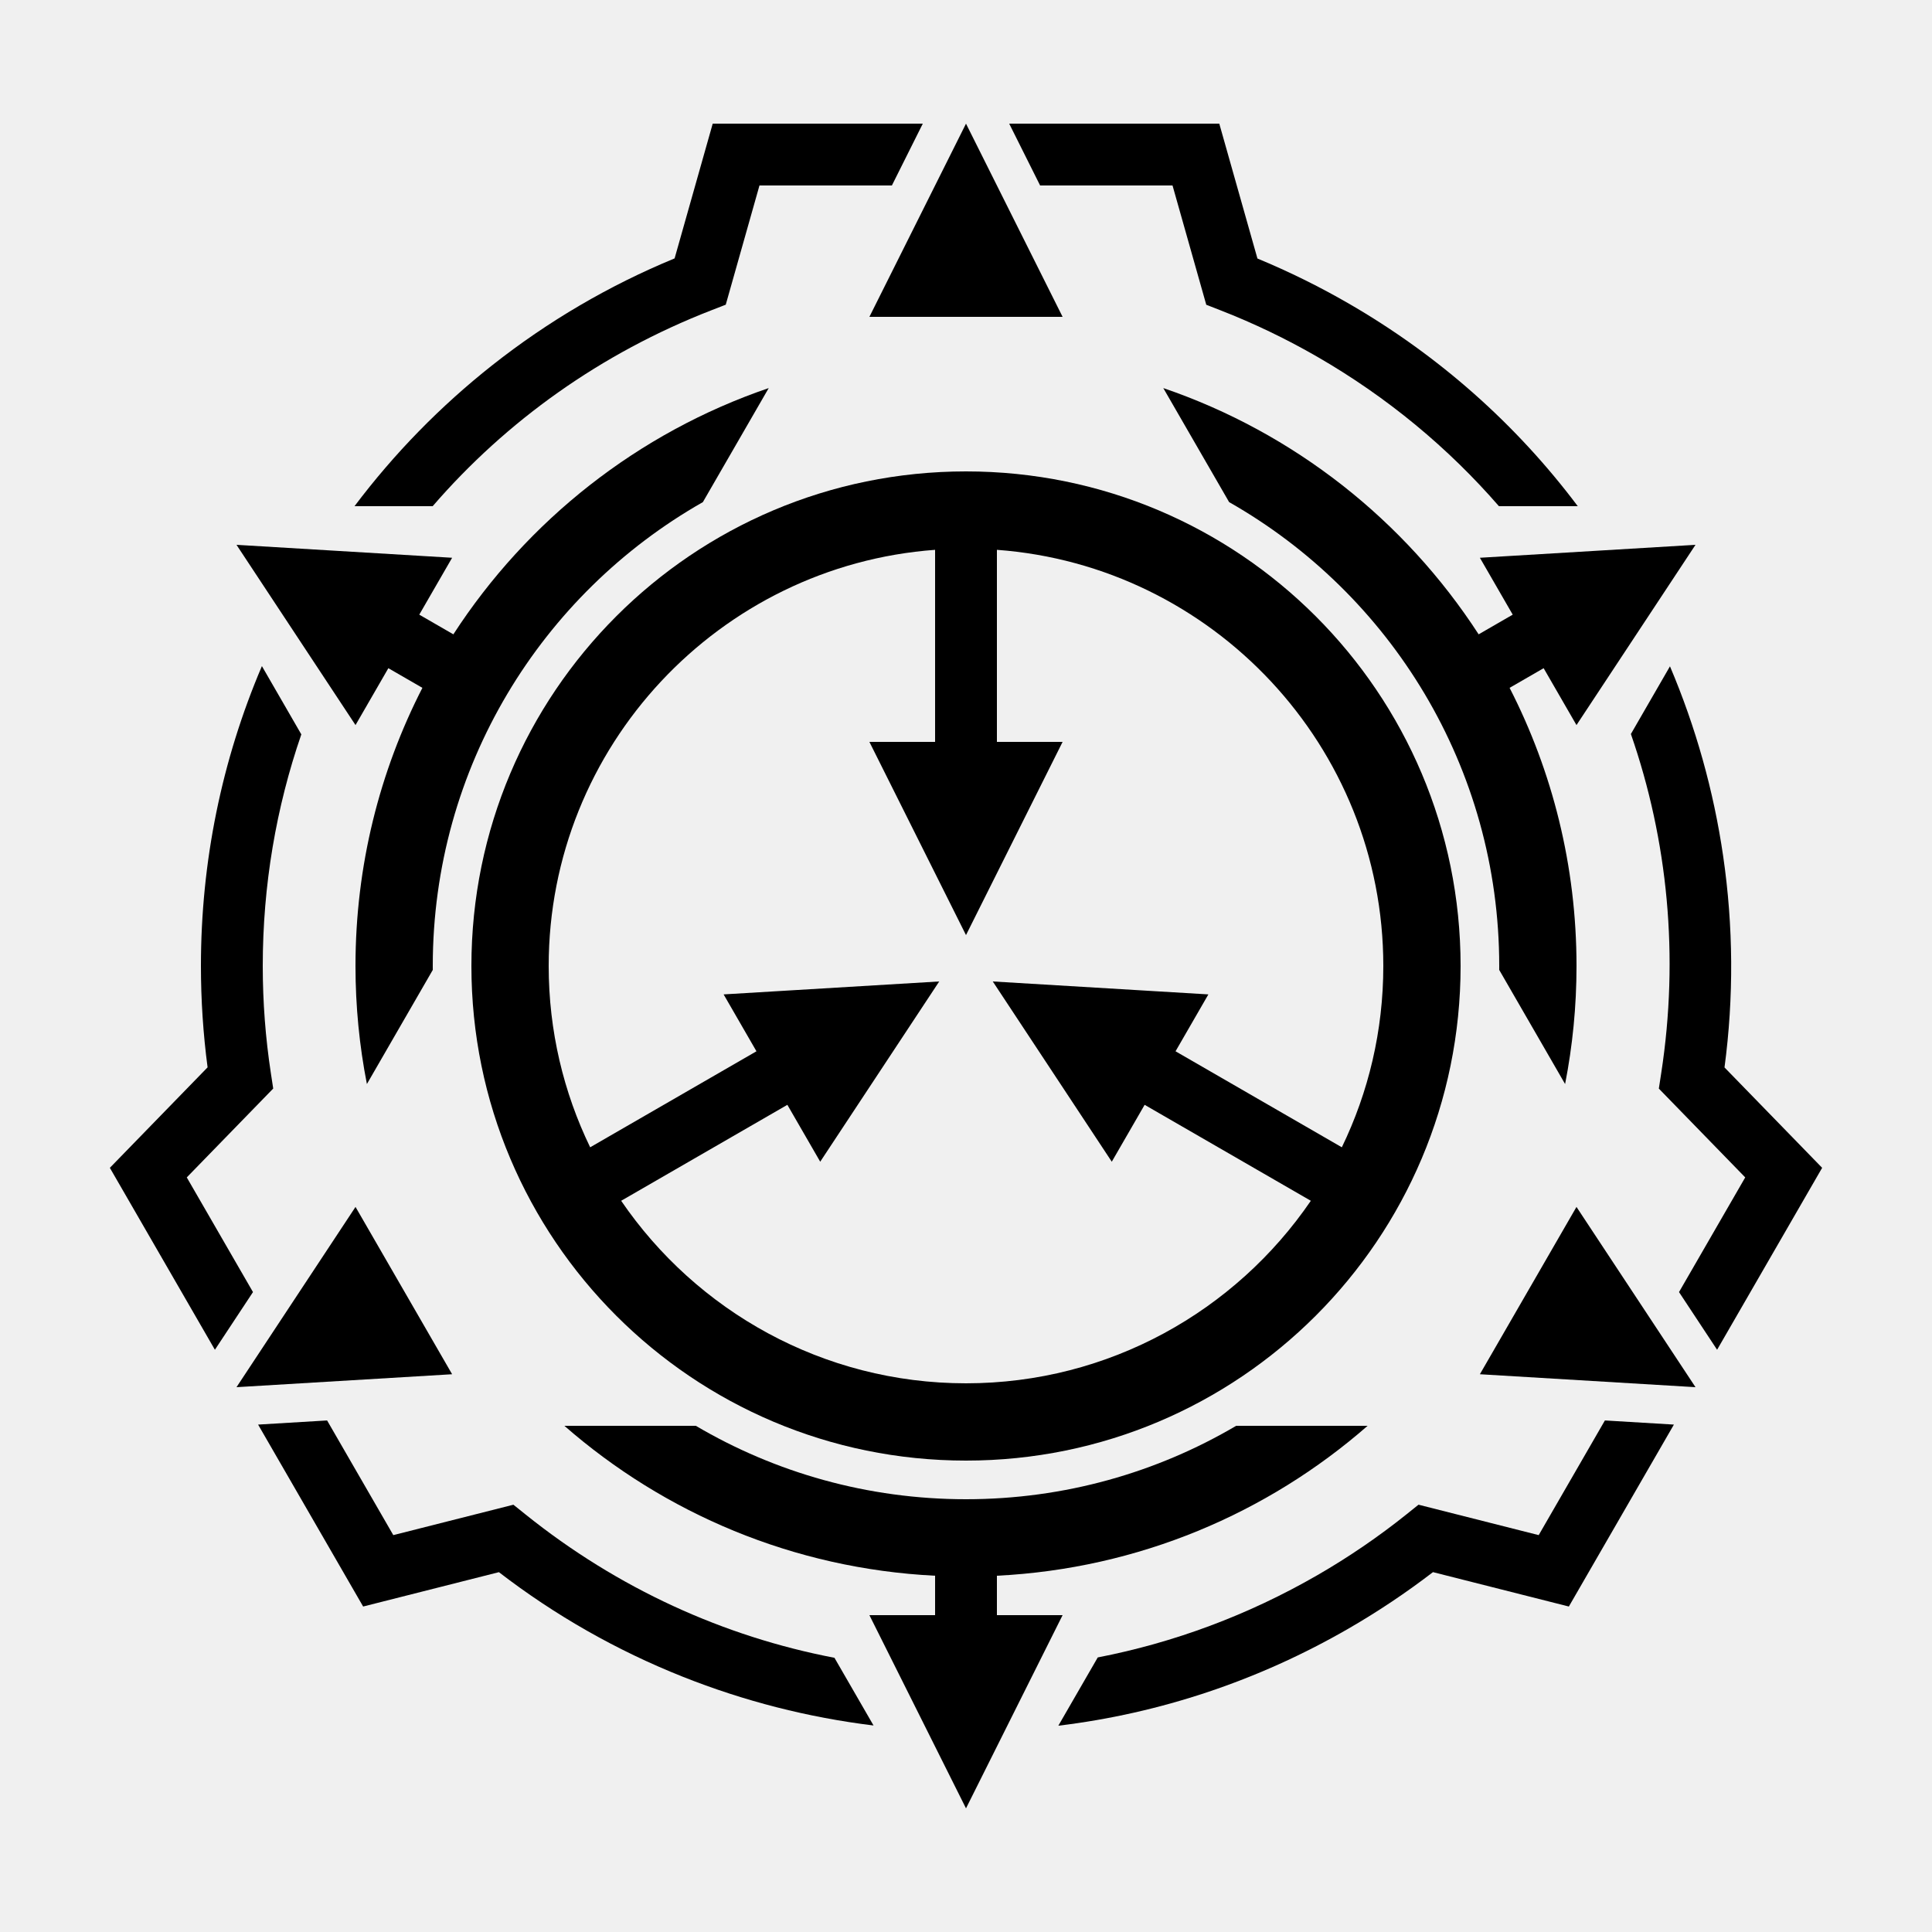
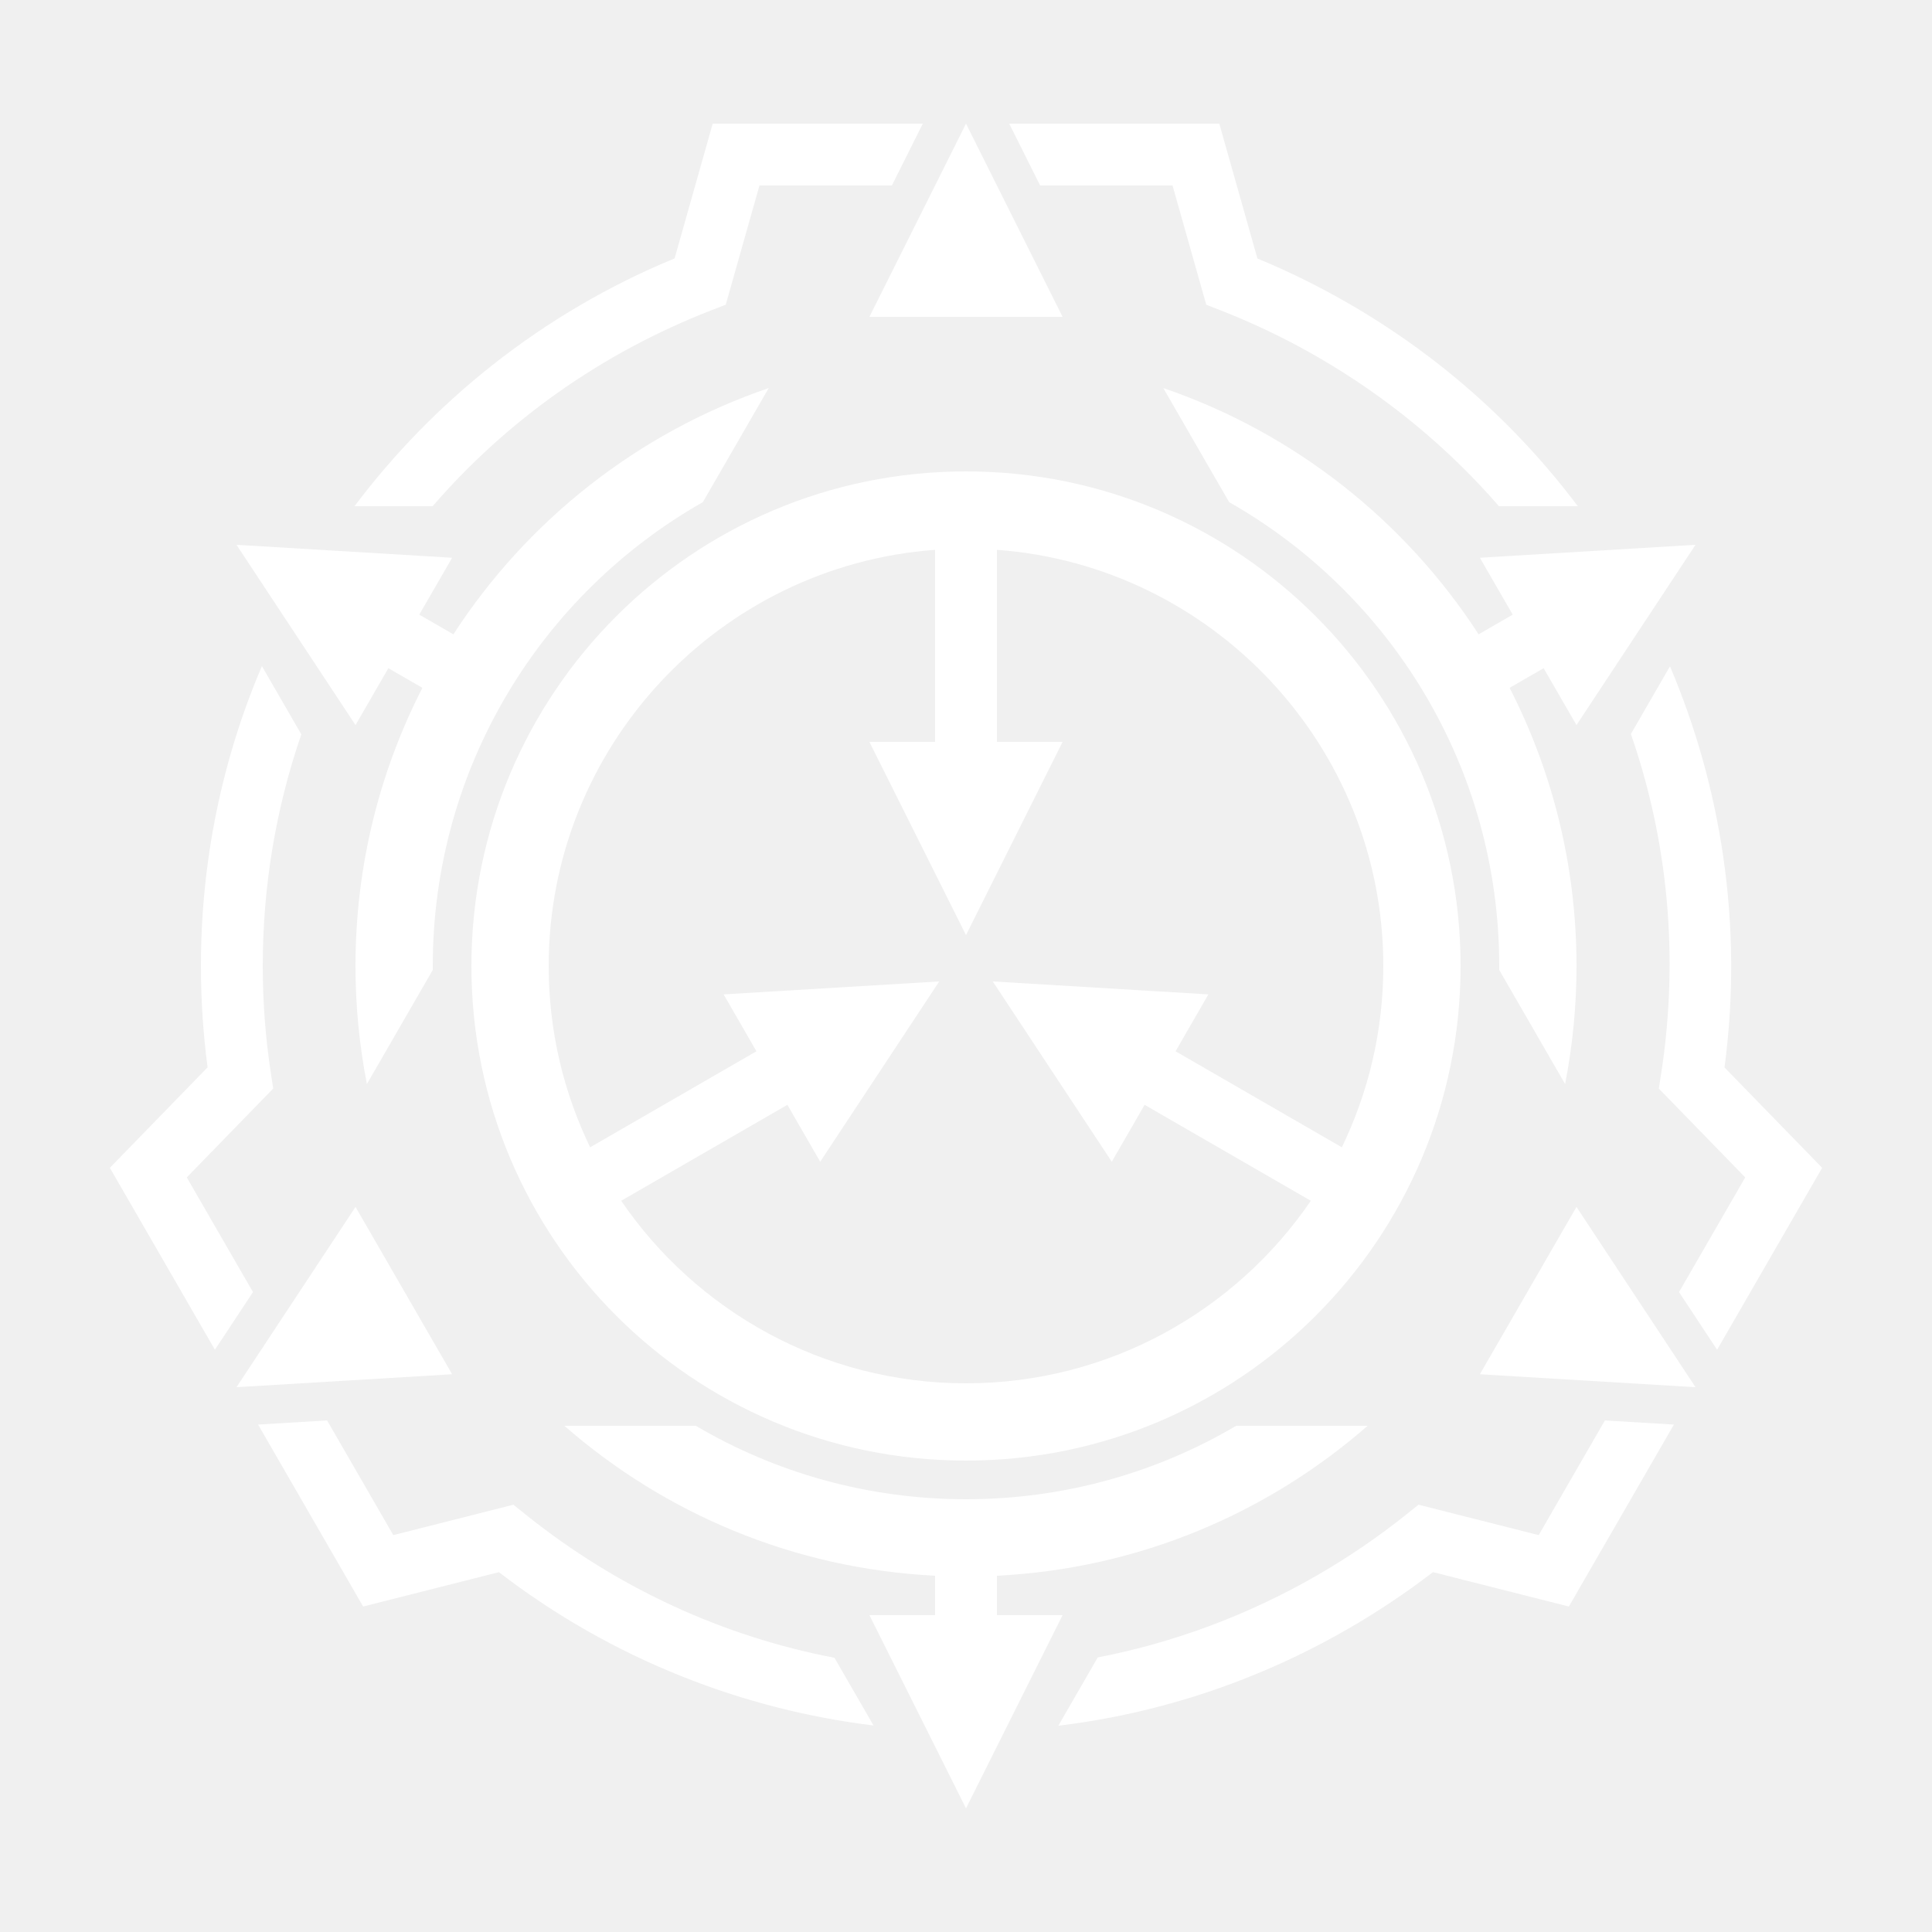
<svg xmlns="http://www.w3.org/2000/svg" version="1.1" id="SCP_Logo" x="0px" y="0px" viewBox="0 0 2500 2500" style="enable-background:new 0 0 2500 2500;" xml:space="preserve">
+   <style type="text/css">
+ 	.st0{fill:#FFFFFF;}
+ </style>
  <g>
-     <polygon points="1375,410 1250,160 1125,410  " />
-     <path d="M502.539,864.641l44.041,25.427C491.234,998.01,460,1120.356,460,1250   c0,52.256,5.087,103.321,14.768,152.741l85.264-147.682   C560.02,1253.373,560,1251.689,560,1250c0-257.255,140.791-481.618,349.517-600.267   l85.197-147.566C825.533,559.905,682.201,673.44,586.647,820.825l-44.108-25.466   l42.5-73.612L306.032,705l154.006,233.253L502.539,864.641z" />
-     <path d="M1250,610c-353.462,0-640,286.538-640,640s286.538,640,640,640s640-286.538,640-640   S1603.462,610,1250,610z M1736.33,1484.595l-215.183-124.236l42.5-73.612L1284.641,1270   l154.006,233.253l42.5-73.612l215.065,124.168C1598.894,1696.292,1435.188,1790,1250,1790   c-185.188,0-348.895-93.708-446.213-236.191l215.065-124.168l0-0l42.5,73.612   L1215.359,1270l-279.006,16.747l42.5,73.612h-0l-215.183,124.236   C729.291,1413.613,710,1334.017,710,1250c0-284.304,220.849-517.99,500-538.526V960h-85l125,250   l125-250h-85V711.474C1569.15,732.01,1790,965.696,1790,1250   C1790,1334.017,1770.709,1413.612,1736.33,1484.595z" />
-     <polygon points="460.039,1561.747 306.032,1795 585.039,1778.253  " />
-     <path d="M1290,2090v-51.007c183.3-9.143,350.144-80.758,479.684-193.993h-170.087   c-102.523,60.368-222.014,95-349.597,95s-247.075-34.632-349.597-95H730.316   C859.856,1958.235,1026.7,2029.85,1210,2038.993V2090h-85l125,250l125-250H1290z" />
-     <polygon points="1914.961,1778.253 2193.968,1795 2039.961,1561.747  " />
-     <path d="M2039.961,938.253L2193.968,705l-279.006,16.747l42.5,73.612l-44.108,25.466   c-95.554-147.385-238.886-260.92-408.068-318.657l85.197,147.566   C1799.209,768.382,1940,992.745,1940,1250c0,1.689-0.02,3.373-0.032,5.06l85.264,147.682   C2034.913,1353.321,2040,1302.256,2040,1250c0-129.644-31.234-251.99-86.579-359.932   l44.041-25.427L2039.961,938.253z" />
-     <path d="M920.547,401.476l18.578-7.219L982.755,240h171.343l40-80H922.245   l-49.32,174.372c-84.558,34.853-163.854,81.301-235.972,138.246   C569.852,525.602,510.049,586.854,458.737,655h101.129   C654.976,544.943,777.477,457.066,920.547,401.476z" />
-     <path d="M241.692,1523.56l111.849-114.989l-3.012-19.675   C343.542,1343.26,340,1296.528,340,1250c0-104.419,17.375-205.372,49.912-299.717   l-51.004-88.342C286.959,983.675,260,1115.075,260,1250   c0,43.843,2.896,87.863,8.618,131.142l-126.463,130.014l135.927,235.432l49.282-74.641   L241.692,1523.56z" />
-     <path d="M679.883,1959.577l-15.541-12.479l-155.405,39.343l-85.671-148.387l-89.282,5.359   l135.927,235.432l175.67-44.474c72.462,55.802,152.336,101.251,237.71,135.235   c79.442,31.622,162.392,52.811,247.071,63.174l-50.58-87.606   C936.915,2117.834,799.56,2055.684,679.883,1959.577z" />
-     <path d="M1991.064,1986.441l-155.508-39.369l-15.533,12.446   c-36.029,28.868-74.728,55.302-115.023,78.566   c-90.429,52.209-186.545,87.639-284.518,106.634l-51.004,88.341   c131.398-15.877,258.674-58.231,375.522-125.693   c37.969-21.921,74.644-46.439,109.263-73.034l175.827,44.513l135.927-235.432   l-89.282-5.359L1991.064,1986.441z" />
-     <path d="M2231.495,1381.258c12.095-90.656,11.518-182.552-1.739-273.481   c-12.336-84.61-35.46-167.041-68.825-245.557l-50.567,87.585   c47.761,137.4,62.599,287.44,39.206,439.142l-3.037,19.699l111.775,114.913   l-85.672,148.387l49.282,74.641l135.927-235.432L2231.495,1381.258z" />
-     <path d="M1517.245,240l43.659,154.358l18.545,7.229   C1622.463,418.355,1664.705,438.653,1705,461.917   C1795.429,514.126,1874.17,579.65,1939.606,655h102.008   C1962.165,549.145,1861.848,460.097,1745,392.635   c-37.969-21.921-77.54-41.424-117.881-58.108l-49.364-174.527h-271.854L1345.902,240   L1517.245,240z" />
+     <polygon class="st0" points="1375,410 1250,160 1125,410  " />
+     <path class="st0" d="M502.539,864.641l44.041,25.427C491.234,998.01,460,1120.356,460,1250   c0,52.256,5.087,103.321,14.768,152.741l85.264-147.682   C560.02,1253.373,560,1251.689,560,1250c0-257.255,140.791-481.618,349.517-600.267   l85.197-147.566C825.533,559.905,682.201,673.44,586.647,820.825l-44.108-25.466   l42.5-73.612L306.032,705l154.006,233.253L502.539,864.641z" />
+     <path class="st0" d="M1250,610c-353.462,0-640,286.538-640,640s286.538,640,640,640s640-286.538,640-640   S1603.462,610,1250,610z M1736.33,1484.595l-215.183-124.236l42.5-73.612L1284.641,1270   l154.006,233.253l42.5-73.612l215.065,124.168C1598.894,1696.292,1435.188,1790,1250,1790   c-185.188,0-348.895-93.708-446.213-236.191l215.065-124.168l0-0l42.5,73.612   L1215.359,1270l-279.006,16.747l42.5,73.612h-0l-215.183,124.236   C729.291,1413.613,710,1334.017,710,1250c0-284.304,220.849-517.99,500-538.526V960h-85l125,250   l125-250h-85V711.474C1569.15,732.01,1790,965.696,1790,1250   C1790,1334.017,1770.709,1413.612,1736.33,1484.595z" />
+     <polygon class="st0" points="460.039,1561.747 306.032,1795 585.039,1778.253  " />
+     <path class="st0" d="M1290,2090v-51.007c183.3-9.143,350.144-80.758,479.684-193.993h-170.087   c-102.523,60.368-222.014,95-349.597,95s-247.075-34.632-349.597-95H730.316   C859.856,1958.235,1026.7,2029.85,1210,2038.993V2090h-85l125,250l125-250H1290z" />
+     <polygon class="st0" points="1914.961,1778.253 2193.968,1795 2039.961,1561.747  " />
+     <path class="st0" d="M2039.961,938.253L2193.968,705l-279.006,16.747l42.5,73.612   l-44.108,25.466c-95.554-147.385-238.886-260.92-408.068-318.657l85.197,147.566   C1799.209,768.382,1940,992.745,1940,1250c0,1.689-0.02,3.373-0.032,5.06l85.264,147.682   C2034.913,1353.321,2040,1302.256,2040,1250c0-129.644-31.234-251.99-86.579-359.932   l44.041-25.427L2039.961,938.253z" />
+     <path class="st0" d="M920.547,401.476l18.578-7.219L982.755,240h171.343l40-80H922.245   l-49.32,174.372c-84.558,34.853-163.854,81.301-235.972,138.246   C569.852,525.602,510.049,586.854,458.737,655h101.129   C654.976,544.943,777.477,457.066,920.547,401.476z" />
+     <path class="st0" d="M241.692,1523.56l111.849-114.989l-3.012-19.675   C343.542,1343.26,340,1296.528,340,1250c0-104.419,17.375-205.372,49.912-299.717   l-51.004-88.342C286.959,983.675,260,1115.075,260,1250   c0,43.843,2.896,87.863,8.618,131.142l-126.463,130.014l135.927,235.432l49.282-74.641   L241.692,1523.56z" />
+     <path class="st0" d="M679.883,1959.577l-15.541-12.479l-155.405,39.343l-85.671-148.387   l-89.282,5.359l135.927,235.432l175.67-44.474   c72.462,55.802,152.336,101.251,237.71,135.235   c79.442,31.622,162.392,52.811,247.071,63.174l-50.58-87.606   C936.915,2117.834,799.56,2055.684,679.883,1959.577z" />
+     <path class="st0" d="M1991.064,1986.441l-155.508-39.369l-15.533,12.446   c-36.029,28.868-74.728,55.302-115.023,78.566   c-90.429,52.209-186.545,87.639-284.518,106.634l-51.004,88.341   c131.398-15.877,258.674-58.231,375.522-125.693   c37.969-21.921,74.644-46.439,109.263-73.034l175.827,44.513l135.927-235.432   l-89.282-5.359L1991.064,1986.441z" />
+     <path class="st0" d="M2231.495,1381.258c12.095-90.656,11.518-182.552-1.739-273.481   c-12.336-84.61-35.46-167.041-68.825-245.557l-50.567,87.585   c47.761,137.4,62.599,287.44,39.206,439.142l-3.037,19.699l111.775,114.913   l-85.672,148.387l49.282,74.641l135.927-235.432L2231.495,1381.258z" />
+     <path class="st0" d="M1517.245,240l43.659,154.358l18.545,7.229   C1622.463,418.355,1664.705,438.653,1705,461.917   C1795.429,514.126,1874.17,579.65,1939.606,655h102.008   C1962.165,549.145,1861.848,460.097,1745,392.635   c-37.969-21.921-77.54-41.424-117.881-58.108l-49.364-174.527h-271.854L1345.902,240   L1517.245,240z" />
  </g>
</svg>
